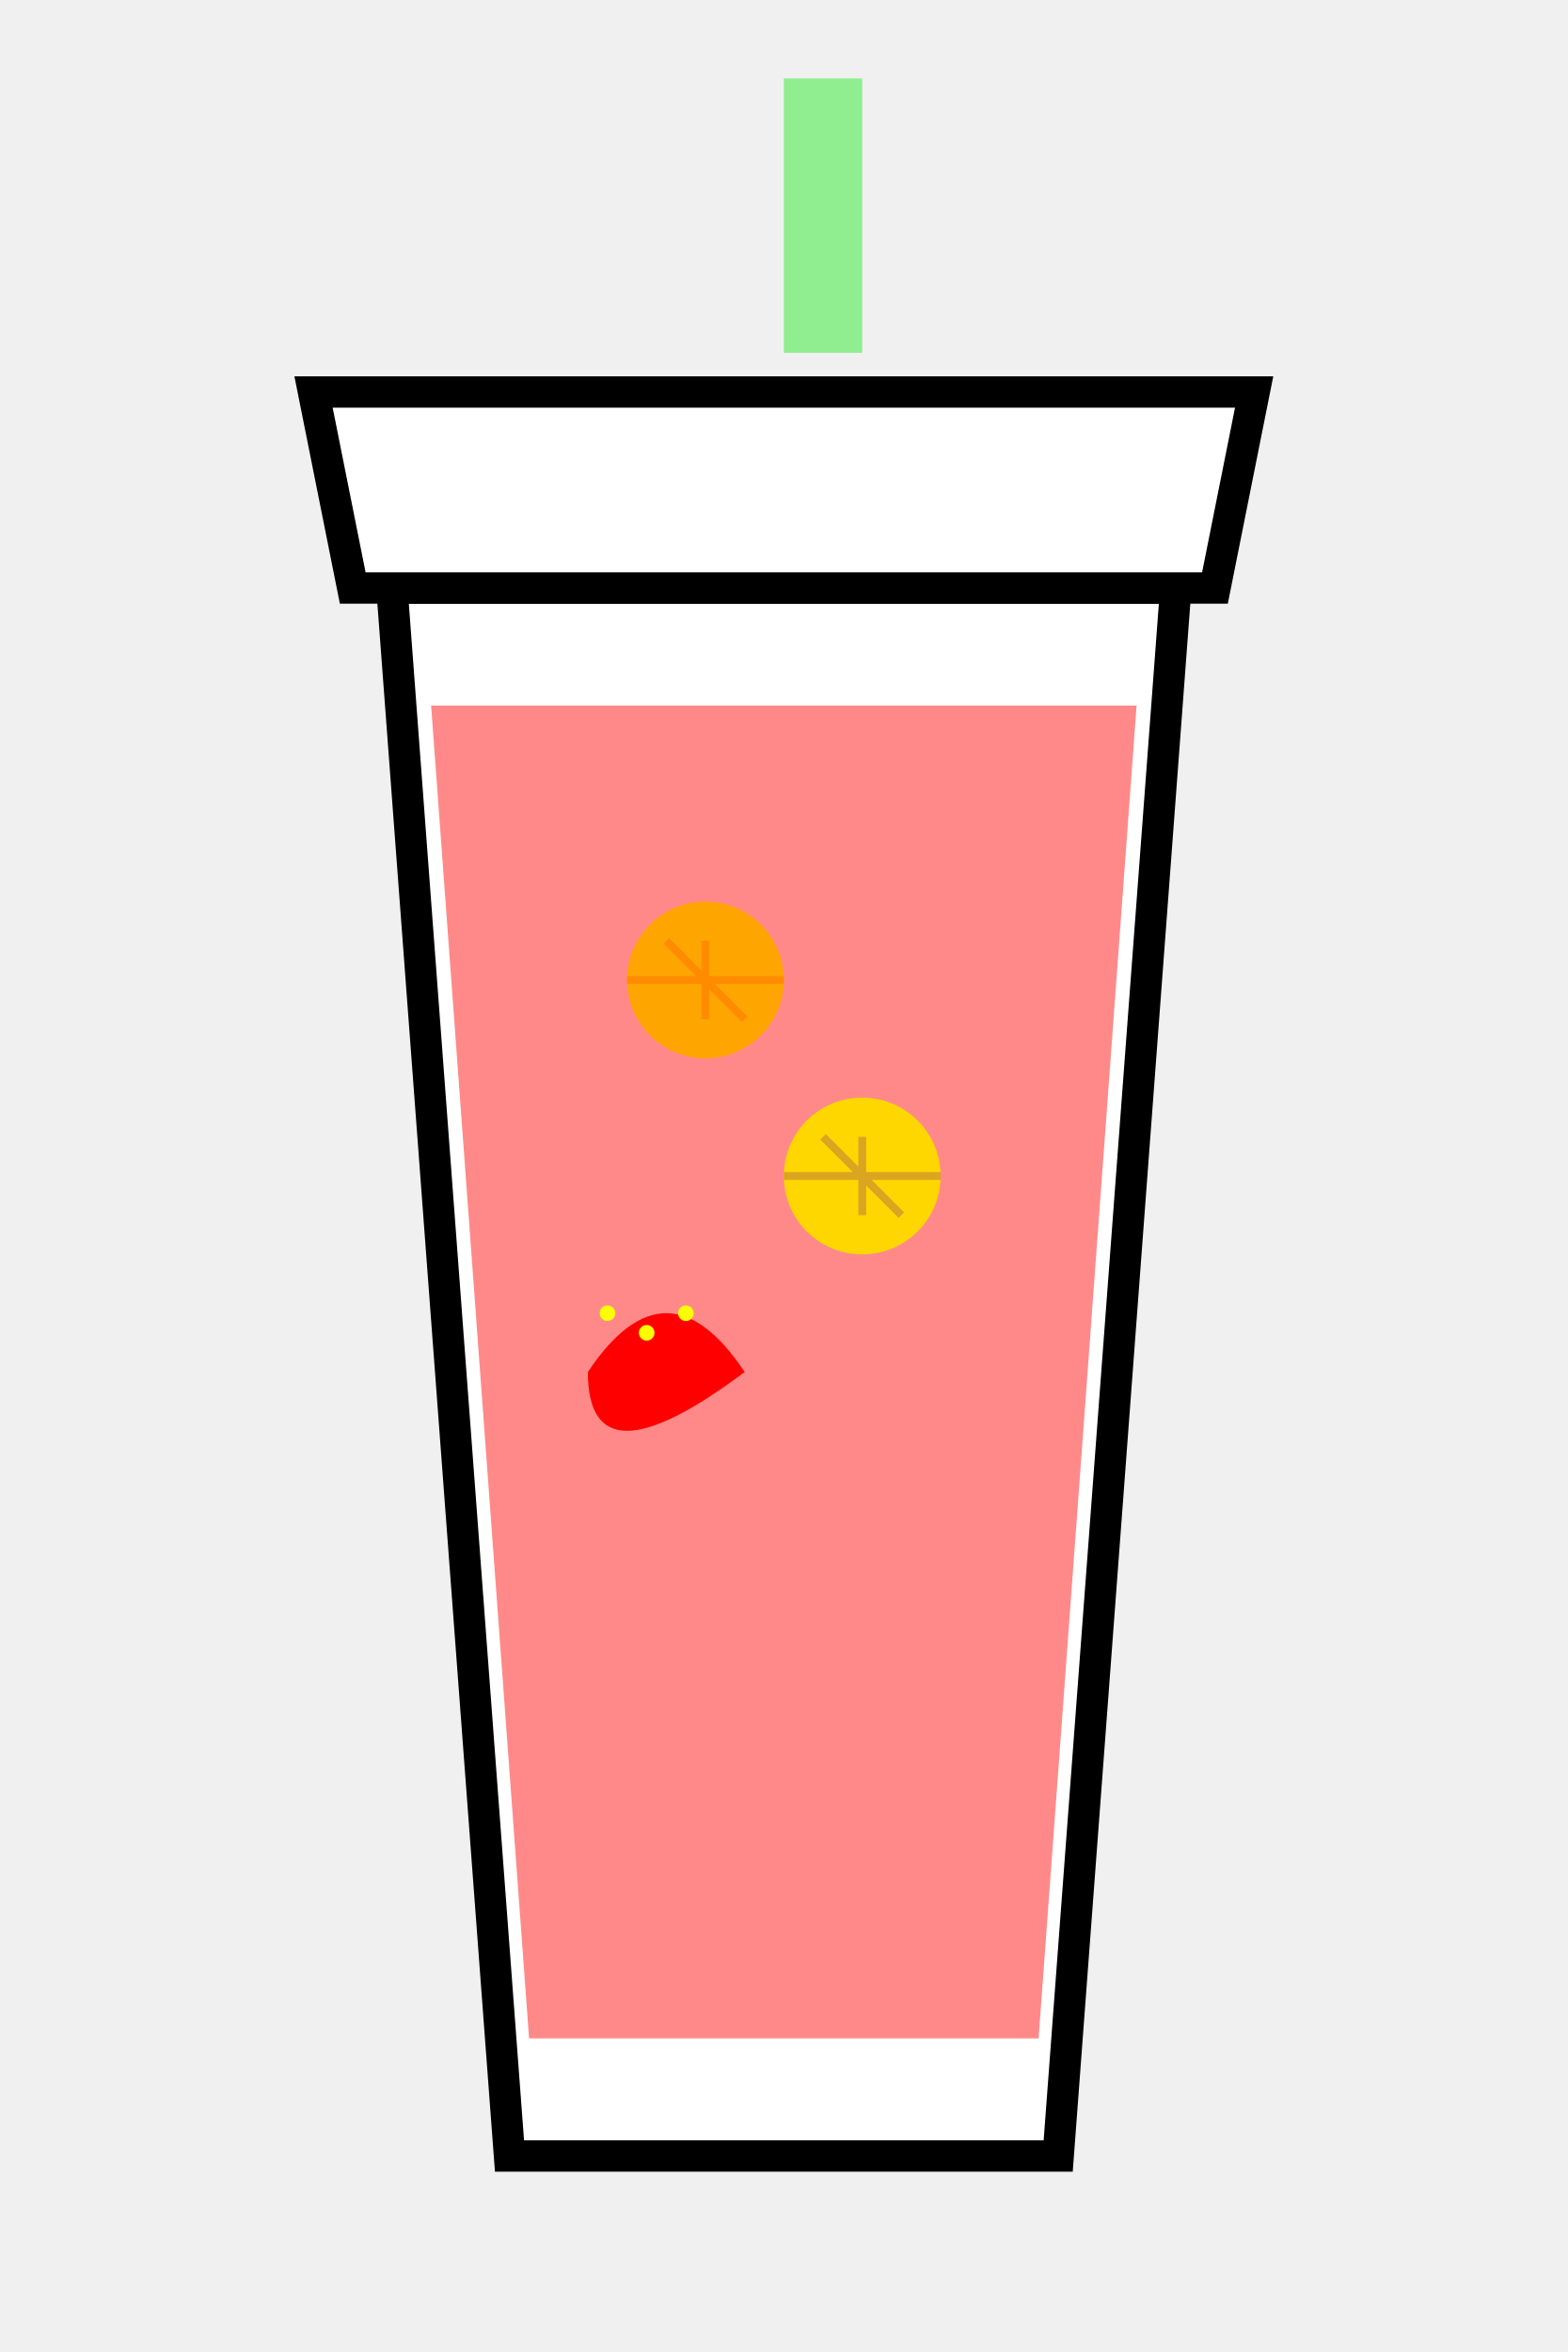
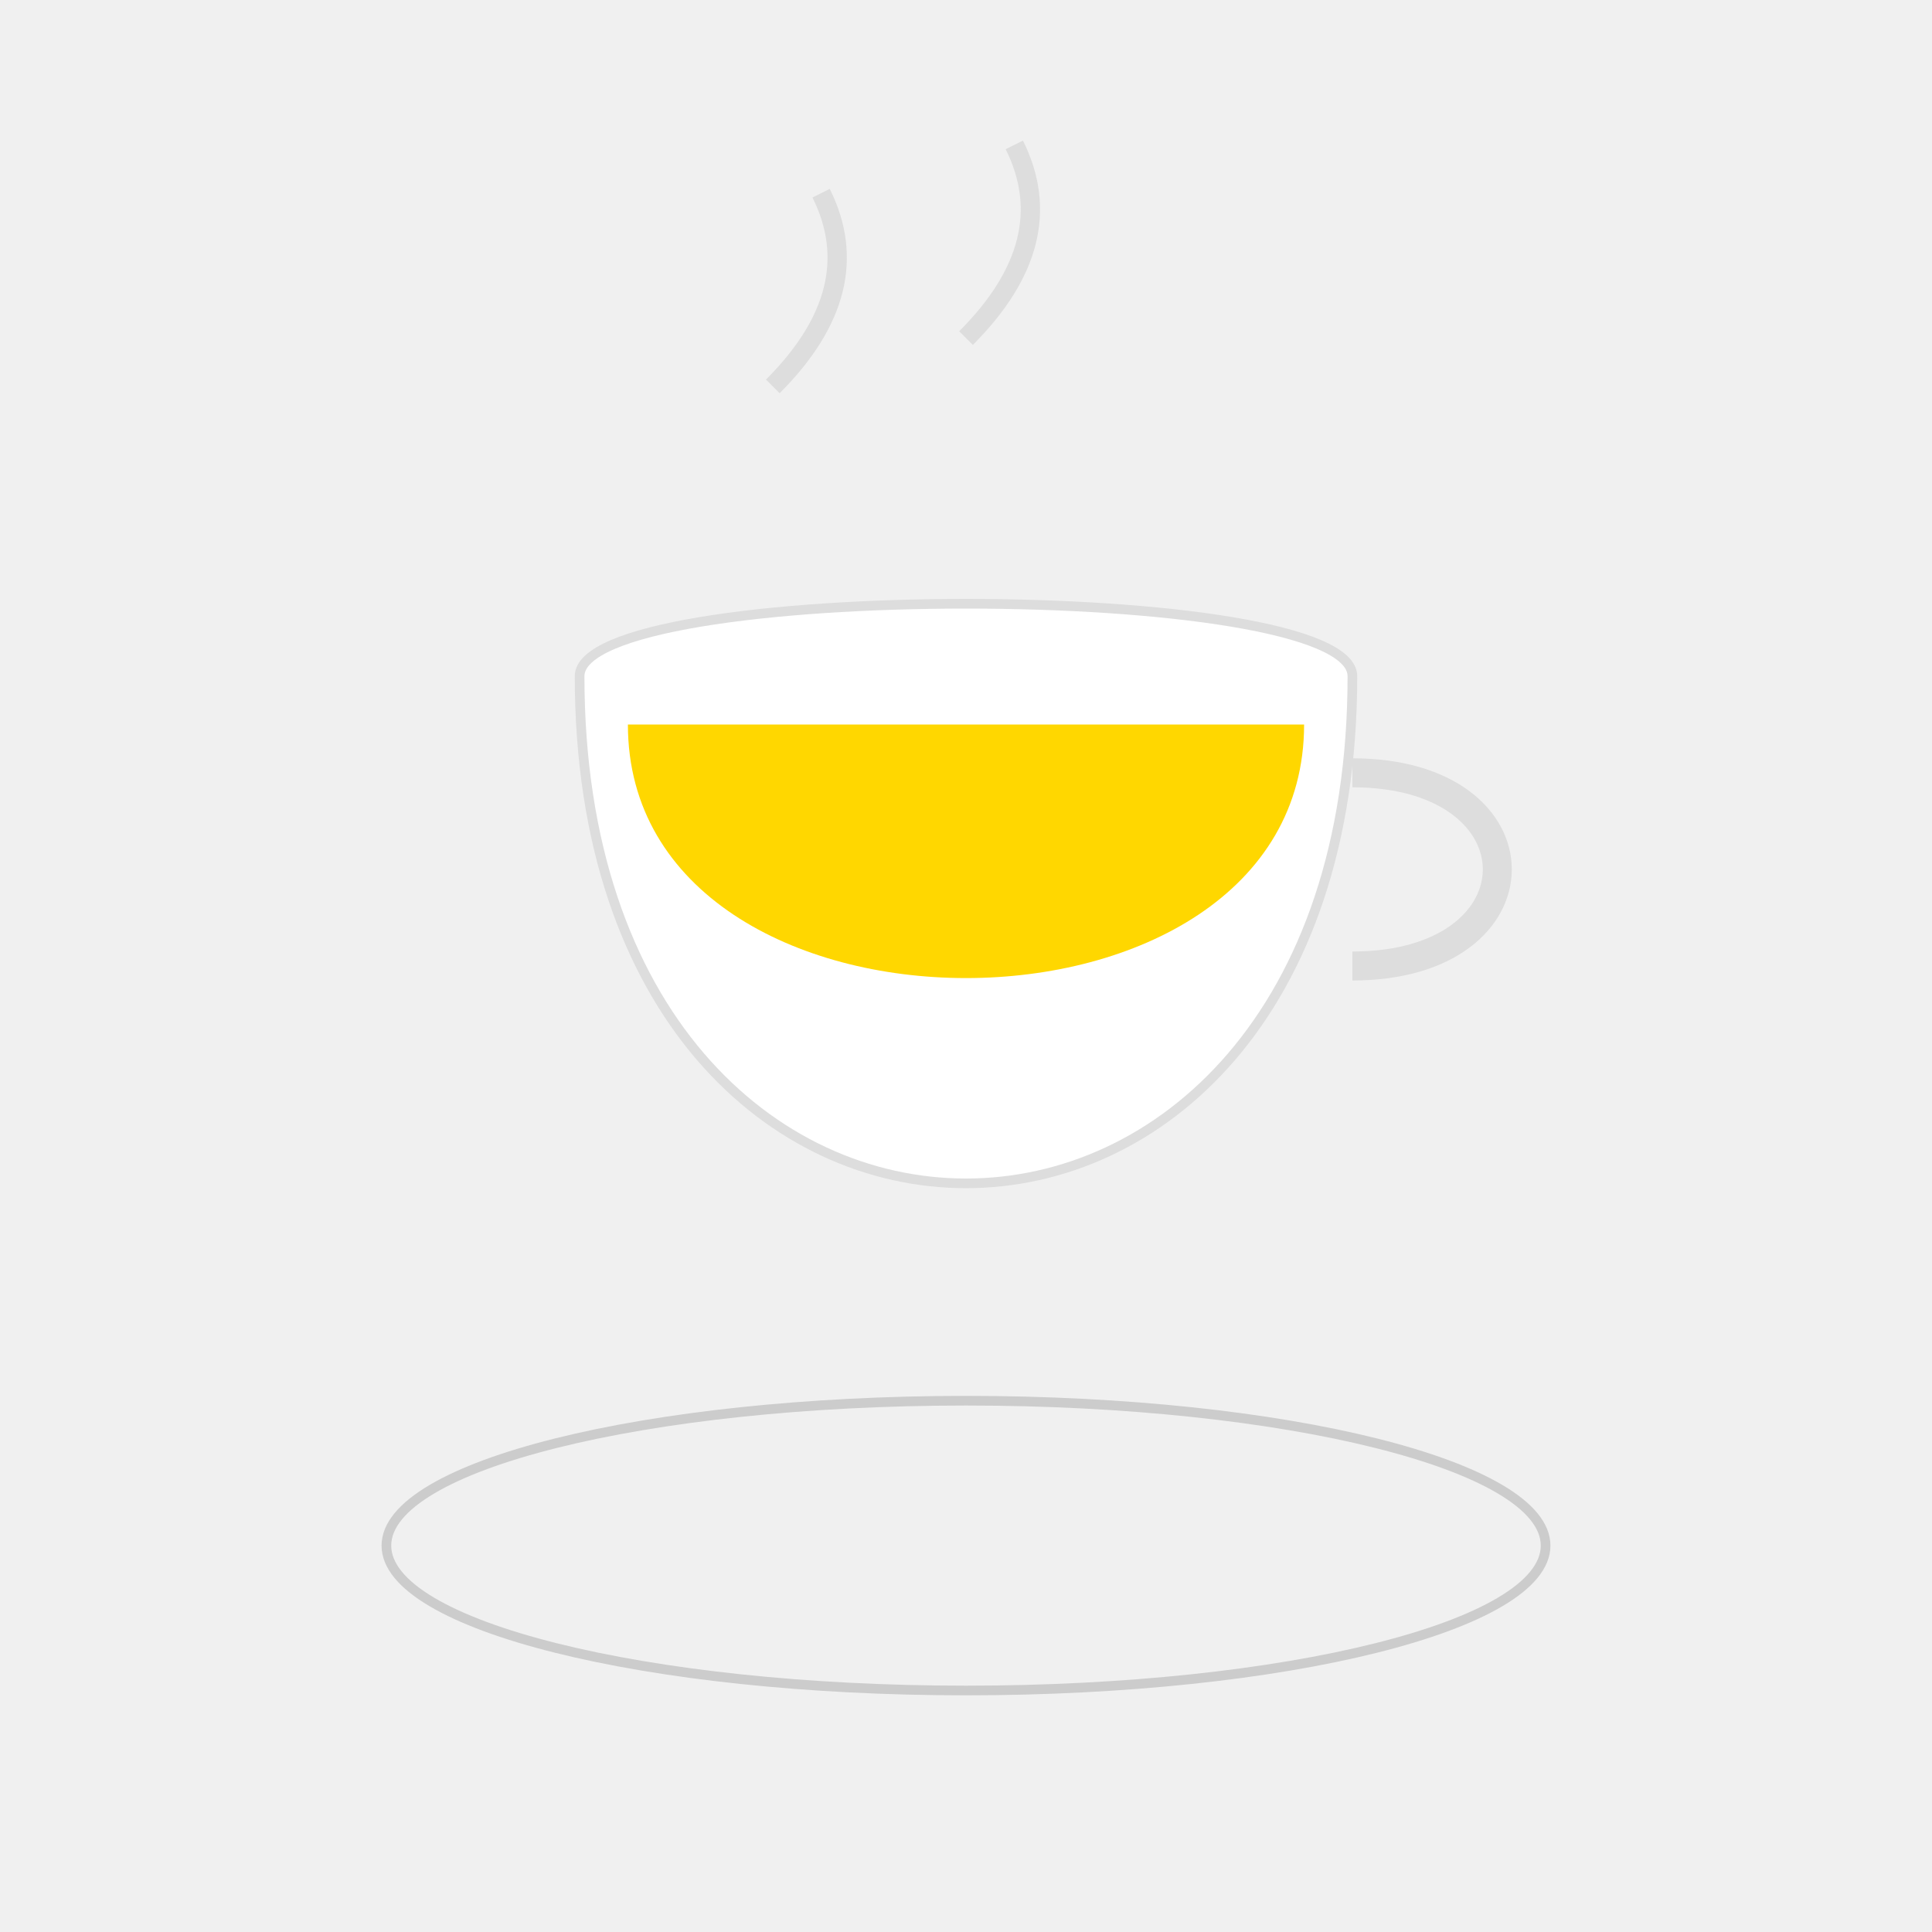
- <svg xmlns="http://www.w3.org/2000/svg" width="400" height="600" viewBox="0 0 400 600">
-   <path d="M100 150 L300 150 L270 550 L130 550 Z" fill="#ffffff" stroke="#000000" stroke-width="8" />
-   <path d="M110 180 L290 180 L265 520 L135 520 Z" fill="#FF6B6B" opacity="0.8" />
-   <g>
-     <circle cx="180" cy="250" r="20" fill="#FFA500" />
-     <path d="M170 240 L190 260 M160 250 L200 250 M180 240 L180 260" stroke="#FF8C00" stroke-width="2" fill="none" />
-     <circle cx="220" cy="300" r="20" fill="#FFD700" />
-     <path d="M210 290 L230 310 M200 300 L240 300 M220 290 L220 310" stroke="#DAA520" stroke-width="2" fill="none" />
-     <path d="M150 350 Q170 320 190 350 Q150 380 150 350" fill="#FF0000" />
-     <circle cx="155" cy="335" r="2" fill="#FFFF00" />
-     <circle cx="165" cy="340" r="2" fill="#FFFF00" />
-     <circle cx="175" cy="335" r="2" fill="#FFFF00" />
-   </g>
-   <path d="M90 150 L310 150 L320 100 L80 100 Z" fill="#ffffff" stroke="#000000" stroke-width="8" />
-   <path d="M200 90 L200 20 L220 20 L220 90" fill="#90EE90" />
+ <svg xmlns="http://www.w3.org/2000/svg" viewBox="0 0 200 200">
+   <ellipse cx="100" cy="160" rx="60" ry="15" fill="#f0f0f0" stroke="#ccc" />
+   <path d="M60 70 C60 140, 140 140, 140 70" fill="#fff" stroke="#ddd" />
+   <path d="M60 70 C60 60, 140 60, 140 70" fill="#fff" stroke="#ddd" />
+   <path d="M140 80 C160 80, 160 100, 140 100" fill="none" stroke="#ddd" stroke-width="3" />
+   <path d="M65 75 C65 110, 135 110, 135 75" fill="#FFD700" />
+   <path d="M80 40 Q90 30, 85 20" fill="none" stroke="#ddd" stroke-width="2">
+     <animate attributeName="d" dur="3s" repeatCount="indefinite" values="M80 40 Q90 30, 85 20;               M80 40 Q85 25, 85 20;               M80 40 Q90 30, 85 20" />
+   </path>
+   <path d="M100 35 Q110 25, 105 15" fill="none" stroke="#ddd" stroke-width="2">
+     <animate attributeName="d" dur="3s" repeatCount="indefinite" values="M100 35 Q110 25, 105 15;               M100 35 Q105 20, 105 15;               M100 35 Q110 25, 105 15" />
+   </path>
</svg>
